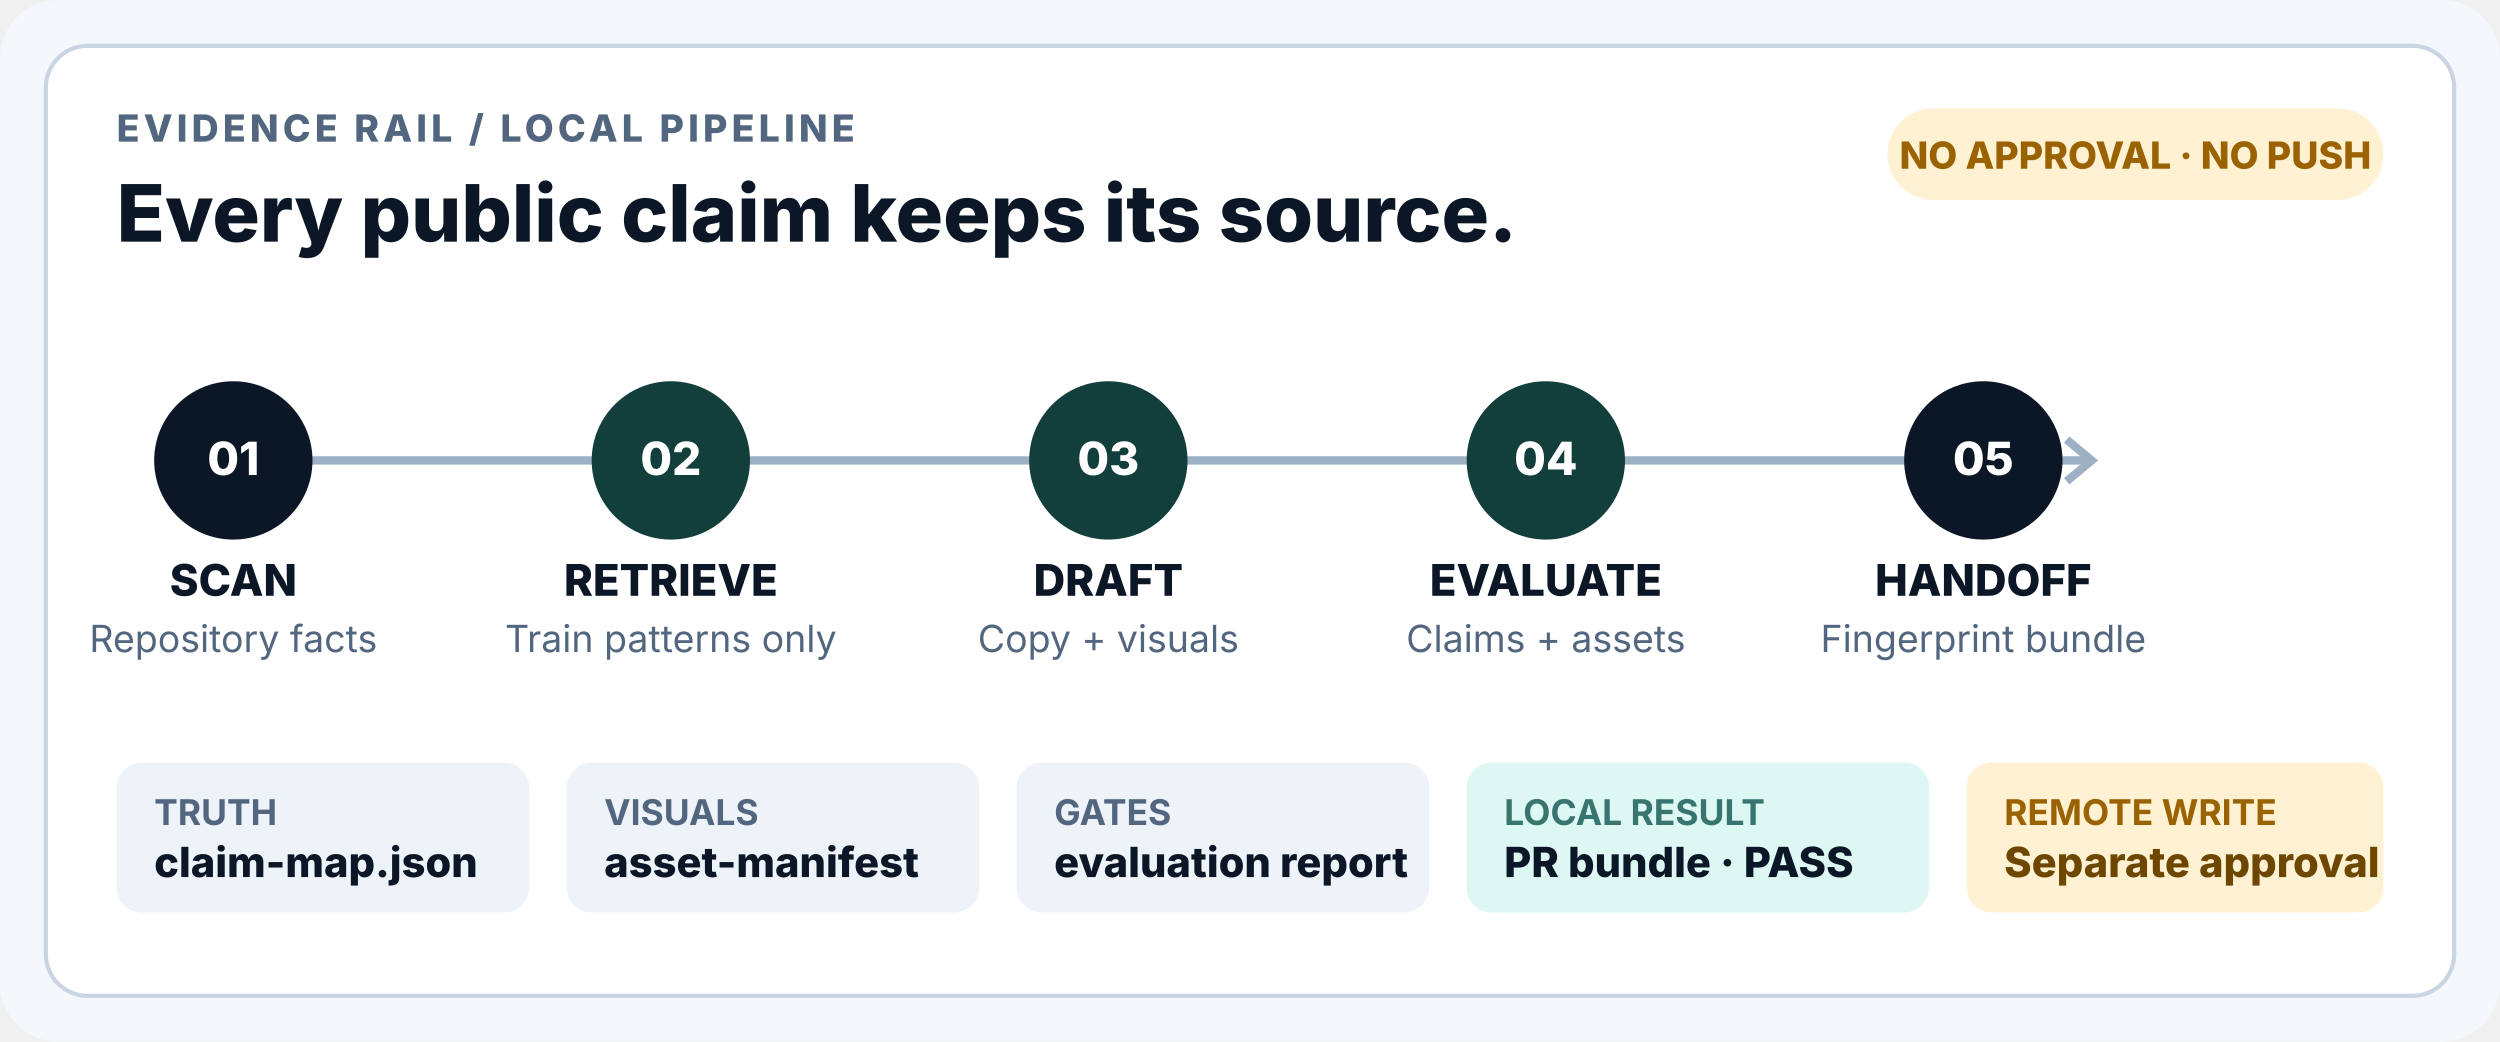
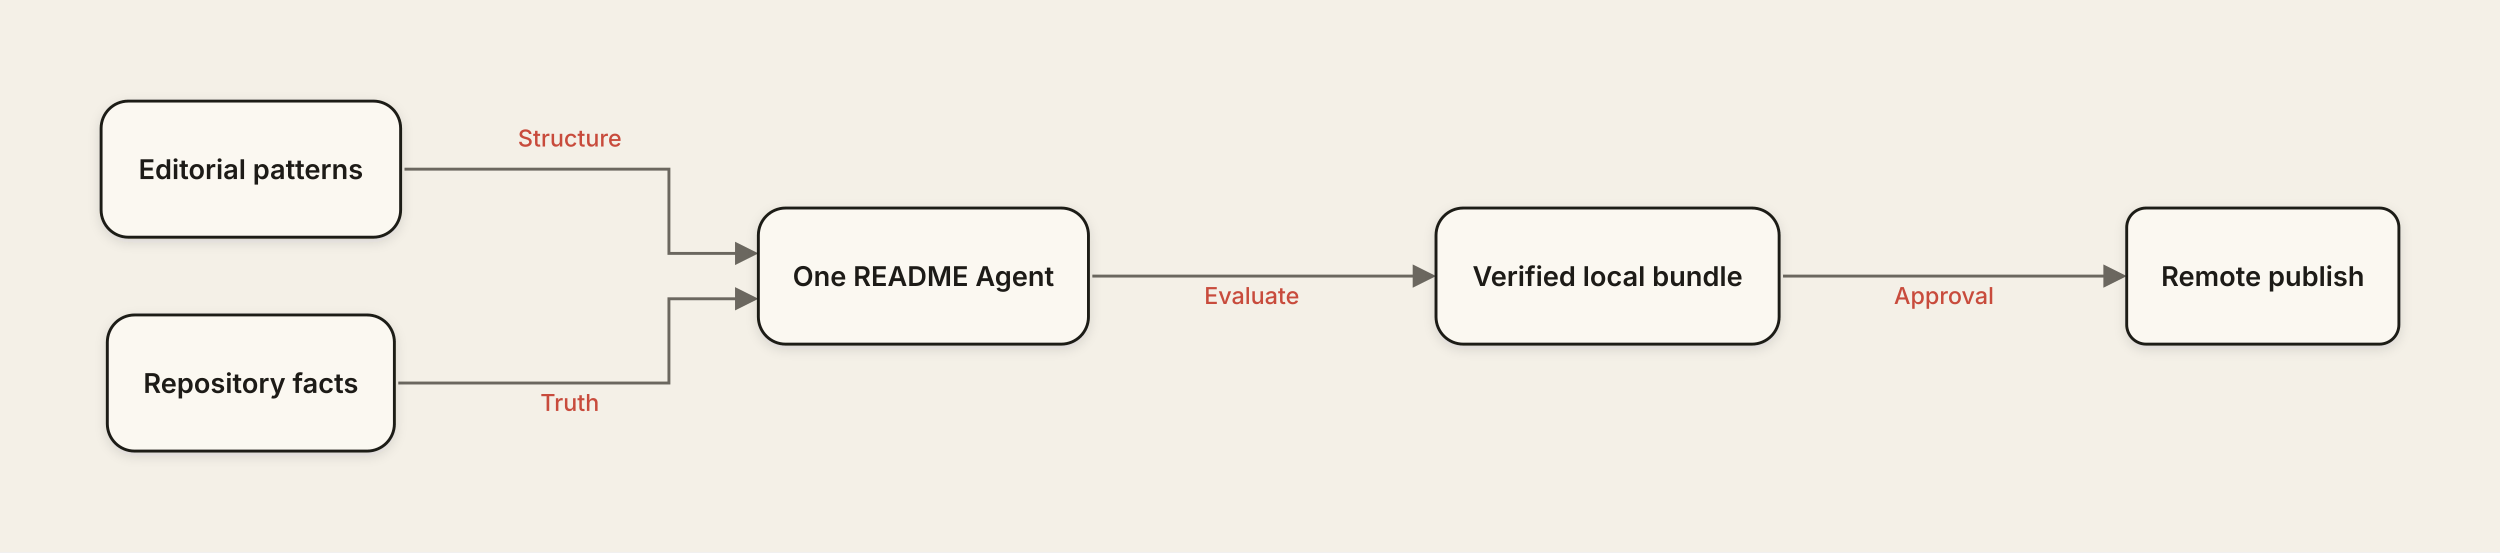
- <svg xmlns="http://www.w3.org/2000/svg" width="1200" height="500" viewBox="0 0 1200 500" data-readme-language="en" role="img" aria-labelledby="title desc">
-   <rect width="1200" height="500" rx="28" fill="#F4F7FB" />
-   <rect x="22" y="22" width="1156" height="456" rx="20" fill="#FFFFFF" stroke="#C9D5E3" stroke-width="2" />
-   <g font-family="-apple-system, BlinkMacSystemFont, 'Segoe UI', 'PingFang SC', sans-serif">
-     <text x="56" y="68" fill="#52677F" font-size="18" font-weight="800" letter-spacing="2">EVIDENCE RAIL / LOCAL PIPELINE</text>
-     <text x="56" y="116" fill="#0B1727" font-size="38" font-weight="800">Every public claim keeps its source.</text>
-     <rect x="906" y="52" width="238" height="44" rx="22" fill="#FFF1D2" />
-     <text x="1025" y="81" fill="#9A6200" font-size="18" font-weight="800" text-anchor="middle">NO APPROVAL · NO PUSH</text>
-     <path d="M112 221H1002" stroke="#9DB0C4" stroke-width="4" />
-     <path d="m992 211 12 10-12 10" fill="none" stroke="#9DB0C4" stroke-width="4" />
-     <g id="stages">
-       <g transform="translate(56 174)">
-         <circle cx="56" cy="47" r="38" fill="#0B1727" />
-         <text x="56" y="54" fill="#FFFFFF" font-size="22" font-weight="800" text-anchor="middle">01</text>
-         <text x="56" y="112" fill="#0B1727" font-size="21" font-weight="800" text-anchor="middle">SCAN</text>
-         <text x="56" y="139" fill="#52677F" font-size="18" text-anchor="middle">Repository facts</text>
-       </g>
-       <g transform="translate(266 174)">
-         <circle cx="56" cy="47" r="38" fill="#123E3B" />
-         <text x="56" y="54" fill="#FFFFFF" font-size="22" font-weight="800" text-anchor="middle">02</text>
-         <text x="56" y="112" fill="#0B1727" font-size="21" font-weight="800" text-anchor="middle">RETRIEVE</text>
-         <text x="56" y="139" fill="#52677F" font-size="18" text-anchor="middle">Train patterns only</text>
-       </g>
-       <g transform="translate(476 174)">
-         <circle cx="56" cy="47" r="38" fill="#123E3B" />
-         <text x="56" y="54" fill="#FFFFFF" font-size="22" font-weight="800" text-anchor="middle">03</text>
-         <text x="56" y="112" fill="#0B1727" font-size="21" font-weight="800" text-anchor="middle">DRAFT</text>
-         <text x="56" y="139" fill="#52677F" font-size="18" text-anchor="middle">Copy + visuals</text>
-       </g>
-       <g transform="translate(686 174)">
-         <circle cx="56" cy="47" r="38" fill="#123E3B" />
-         <text x="56" y="54" fill="#FFFFFF" font-size="22" font-weight="800" text-anchor="middle">04</text>
-         <text x="56" y="112" fill="#0B1727" font-size="21" font-weight="800" text-anchor="middle">EVALUATE</text>
-         <text x="56" y="139" fill="#52677F" font-size="18" text-anchor="middle">Claims + assets</text>
-       </g>
-       <g transform="translate(896 174)">
-         <circle cx="56" cy="47" r="38" fill="#0B1727" />
-         <text x="56" y="54" fill="#FFFFFF" font-size="22" font-weight="800" text-anchor="middle">05</text>
-         <text x="56" y="112" fill="#0B1727" font-size="21" font-weight="800" text-anchor="middle">HANDOFF</text>
-         <text x="56" y="139" fill="#52677F" font-size="18" text-anchor="middle">Fingerprint bundle</text>
-       </g>
+ <svg xmlns="http://www.w3.org/2000/svg" width="1285.827" height="284" viewBox="0 0 1285.827 284" role="img" aria-label="Evidence-bound README workflow">
+   <defs>
+     <marker id="arrow-solid" viewBox="0 0 12 12" refX="10" refY="6" markerWidth="8" markerHeight="8" orient="auto">
+       <path d="M 0 0 L 12 6 L 0 12 z" fill="#6B675F" />
+     </marker>
+     <marker id="arrow-open-solid" viewBox="0 0 12 12" refX="9" refY="6" markerWidth="8" markerHeight="8" orient="auto">
+       <path d="M 0 1 L 11 6 L 0 11" fill="none" stroke="#6B675F" stroke-width="2" />
+     </marker>
+     <marker id="arrow-dependency-solid" viewBox="0 0 12 12" refX="9" refY="6" markerWidth="8" markerHeight="8" orient="auto">
+       <path d="M 0 1 L 11 6 L 0 11" fill="none" stroke="#6B675F" stroke-width="2" stroke-dasharray="0" />
+     </marker>
+     <marker id="arrow-inheritance-solid" viewBox="0 0 14 14" refX="12" refY="7" markerWidth="10" markerHeight="10" orient="auto">
+       <path d="M 0 1 L 14 7 L 0 13 z" fill="#F4F0E7" stroke="#6B675F" stroke-width="2" />
+     </marker>
+     <marker id="arrow-composition-solid" viewBox="0 0 18 14" refX="14" refY="7" markerWidth="12" markerHeight="10" orient="auto">
+       <path d="M 0 7 L 8 1 L 16 7 L 8 13 z" fill="#6B675F" stroke="#6B675F" stroke-width="2" />
+     </marker>
+     <marker id="arrow-aggregation-solid" viewBox="0 0 18 14" refX="14" refY="7" markerWidth="12" markerHeight="10" orient="auto">
+       <path d="M 0 7 L 8 1 L 16 7 L 8 13 z" fill="#F4F0E7" stroke="#6B675F" stroke-width="2" />
+     </marker>
+     <marker id="arrow-crow-solid" viewBox="0 0 24 20" refX="20" refY="10" markerWidth="14" markerHeight="14" orient="auto">
+       <path d="M 0 10 L 22 10 M 12 10 L 22 0 M 12 10 L 22 20" fill="none" stroke="#6B675F" stroke-width="2" stroke-linecap="round" stroke-linejoin="round" />
+     </marker>
+     <marker id="arrow-crow-one-solid" viewBox="0 0 24 20" refX="20" refY="10" markerWidth="14" markerHeight="14" orient="auto">
+       <path d="M 0 10 L 22 10 M 12 10 L 22 0 M 12 10 L 22 20 M 12 2 L 12 18" fill="none" stroke="#6B675F" stroke-width="2" stroke-linecap="round" stroke-linejoin="round" />
+     </marker>
+     <marker id="arrow-crow-zero-many-solid" viewBox="0 0 24 20" refX="20" refY="10" markerWidth="14" markerHeight="14" orient="auto">
+       <path d="M 0 10 L 4 10 M 12 10 L 22 10 M 12 10 L 22 0 M 12 10 L 22 20 M 4 10 a 4 4 0 1 1 8 0 a 4 4 0 1 1 -8 0" fill="none" stroke="#6B675F" stroke-width="2" stroke-linecap="round" stroke-linejoin="round" />
+     </marker>
+     <marker id="arrow-zero-one-solid" viewBox="0 0 24 20" refX="20" refY="10" markerWidth="14" markerHeight="14" orient="auto">
+       <path d="M 0 10 L 8 10 M 16 10 L 22 10 M 8 10 a 4 4 0 1 1 8 0 a 4 4 0 1 1 -8 0 M 18 2 L 18 18" fill="none" stroke="#6B675F" stroke-width="2" stroke-linecap="round" stroke-linejoin="round" />
+     </marker>
+     <marker id="arrow-one-one-solid" viewBox="0 0 24 20" refX="20" refY="10" markerWidth="14" markerHeight="14" orient="auto">
+       <path d="M 0 10 L 22 10 M 12 2 L 12 18 M 18 2 L 18 18" fill="none" stroke="#6B675F" stroke-width="2" stroke-linecap="round" stroke-linejoin="round" />
+     </marker>
+     <marker id="arrow-dashed" viewBox="0 0 12 12" refX="10" refY="6" markerWidth="8" markerHeight="8" orient="auto">
+       <path d="M 0 0 L 12 6 L 0 12 z" fill="#6B675F" />
+     </marker>
+     <marker id="arrow-open-dashed" viewBox="0 0 12 12" refX="9" refY="6" markerWidth="8" markerHeight="8" orient="auto">
+       <path d="M 0 1 L 11 6 L 0 11" fill="none" stroke="#6B675F" stroke-width="2" />
+     </marker>
+     <marker id="arrow-dependency-dashed" viewBox="0 0 12 12" refX="9" refY="6" markerWidth="8" markerHeight="8" orient="auto">
+       <path d="M 0 1 L 11 6 L 0 11" fill="none" stroke="#6B675F" stroke-width="2" stroke-dasharray="0" />
+     </marker>
+     <marker id="arrow-inheritance-dashed" viewBox="0 0 14 14" refX="12" refY="7" markerWidth="10" markerHeight="10" orient="auto">
+       <path d="M 0 1 L 14 7 L 0 13 z" fill="#F4F0E7" stroke="#6B675F" stroke-width="2" />
+     </marker>
+     <marker id="arrow-composition-dashed" viewBox="0 0 18 14" refX="14" refY="7" markerWidth="12" markerHeight="10" orient="auto">
+       <path d="M 0 7 L 8 1 L 16 7 L 8 13 z" fill="#6B675F" stroke="#6B675F" stroke-width="2" />
+     </marker>
+     <marker id="arrow-aggregation-dashed" viewBox="0 0 18 14" refX="14" refY="7" markerWidth="12" markerHeight="10" orient="auto">
+       <path d="M 0 7 L 8 1 L 16 7 L 8 13 z" fill="#F4F0E7" stroke="#6B675F" stroke-width="2" />
+     </marker>
+     <marker id="arrow-crow-dashed" viewBox="0 0 24 20" refX="20" refY="10" markerWidth="14" markerHeight="14" orient="auto">
+       <path d="M 0 10 L 22 10 M 12 10 L 22 0 M 12 10 L 22 20" fill="none" stroke="#6B675F" stroke-width="2" stroke-linecap="round" stroke-linejoin="round" />
+     </marker>
+     <marker id="arrow-crow-one-dashed" viewBox="0 0 24 20" refX="20" refY="10" markerWidth="14" markerHeight="14" orient="auto">
+       <path d="M 0 10 L 22 10 M 12 10 L 22 0 M 12 10 L 22 20 M 12 2 L 12 18" fill="none" stroke="#6B675F" stroke-width="2" stroke-linecap="round" stroke-linejoin="round" />
+     </marker>
+     <marker id="arrow-crow-zero-many-dashed" viewBox="0 0 24 20" refX="20" refY="10" markerWidth="14" markerHeight="14" orient="auto">
+       <path d="M 0 10 L 4 10 M 12 10 L 22 10 M 12 10 L 22 0 M 12 10 L 22 20 M 4 10 a 4 4 0 1 1 8 0 a 4 4 0 1 1 -8 0" fill="none" stroke="#6B675F" stroke-width="2" stroke-linecap="round" stroke-linejoin="round" />
+     </marker>
+     <marker id="arrow-zero-one-dashed" viewBox="0 0 24 20" refX="20" refY="10" markerWidth="14" markerHeight="14" orient="auto">
+       <path d="M 0 10 L 8 10 M 16 10 L 22 10 M 8 10 a 4 4 0 1 1 8 0 a 4 4 0 1 1 -8 0 M 18 2 L 18 18" fill="none" stroke="#6B675F" stroke-width="2" stroke-linecap="round" stroke-linejoin="round" />
+     </marker>
+     <marker id="arrow-one-one-dashed" viewBox="0 0 24 20" refX="20" refY="10" markerWidth="14" markerHeight="14" orient="auto">
+       <path d="M 0 10 L 22 10 M 12 2 L 12 18 M 18 2 L 18 18" fill="none" stroke="#6B675F" stroke-width="2" stroke-linecap="round" stroke-linejoin="round" />
+     </marker>
+     <marker id="arrow-dotted" viewBox="0 0 12 12" refX="10" refY="6" markerWidth="8" markerHeight="8" orient="auto">
+       <path d="M 0 0 L 12 6 L 0 12 z" fill="#6B675F" />
+     </marker>
+     <marker id="arrow-open-dotted" viewBox="0 0 12 12" refX="9" refY="6" markerWidth="8" markerHeight="8" orient="auto">
+       <path d="M 0 1 L 11 6 L 0 11" fill="none" stroke="#6B675F" stroke-width="2" />
+     </marker>
+     <marker id="arrow-dependency-dotted" viewBox="0 0 12 12" refX="9" refY="6" markerWidth="8" markerHeight="8" orient="auto">
+       <path d="M 0 1 L 11 6 L 0 11" fill="none" stroke="#6B675F" stroke-width="2" stroke-dasharray="0" />
+     </marker>
+     <marker id="arrow-inheritance-dotted" viewBox="0 0 14 14" refX="12" refY="7" markerWidth="10" markerHeight="10" orient="auto">
+       <path d="M 0 1 L 14 7 L 0 13 z" fill="#F4F0E7" stroke="#6B675F" stroke-width="2" />
+     </marker>
+     <marker id="arrow-composition-dotted" viewBox="0 0 18 14" refX="14" refY="7" markerWidth="12" markerHeight="10" orient="auto">
+       <path d="M 0 7 L 8 1 L 16 7 L 8 13 z" fill="#6B675F" stroke="#6B675F" stroke-width="2" />
+     </marker>
+     <marker id="arrow-aggregation-dotted" viewBox="0 0 18 14" refX="14" refY="7" markerWidth="12" markerHeight="10" orient="auto">
+       <path d="M 0 7 L 8 1 L 16 7 L 8 13 z" fill="#F4F0E7" stroke="#6B675F" stroke-width="2" />
+     </marker>
+     <marker id="arrow-crow-dotted" viewBox="0 0 24 20" refX="20" refY="10" markerWidth="14" markerHeight="14" orient="auto">
+       <path d="M 0 10 L 22 10 M 12 10 L 22 0 M 12 10 L 22 20" fill="none" stroke="#6B675F" stroke-width="2" stroke-linecap="round" stroke-linejoin="round" />
+     </marker>
+     <marker id="arrow-crow-one-dotted" viewBox="0 0 24 20" refX="20" refY="10" markerWidth="14" markerHeight="14" orient="auto">
+       <path d="M 0 10 L 22 10 M 12 10 L 22 0 M 12 10 L 22 20 M 12 2 L 12 18" fill="none" stroke="#6B675F" stroke-width="2" stroke-linecap="round" stroke-linejoin="round" />
+     </marker>
+     <marker id="arrow-crow-zero-many-dotted" viewBox="0 0 24 20" refX="20" refY="10" markerWidth="14" markerHeight="14" orient="auto">
+       <path d="M 0 10 L 4 10 M 12 10 L 22 10 M 12 10 L 22 0 M 12 10 L 22 20 M 4 10 a 4 4 0 1 1 8 0 a 4 4 0 1 1 -8 0" fill="none" stroke="#6B675F" stroke-width="2" stroke-linecap="round" stroke-linejoin="round" />
+     </marker>
+     <marker id="arrow-zero-one-dotted" viewBox="0 0 24 20" refX="20" refY="10" markerWidth="14" markerHeight="14" orient="auto">
+       <path d="M 0 10 L 8 10 M 16 10 L 22 10 M 8 10 a 4 4 0 1 1 8 0 a 4 4 0 1 1 -8 0 M 18 2 L 18 18" fill="none" stroke="#6B675F" stroke-width="2" stroke-linecap="round" stroke-linejoin="round" />
+     </marker>
+     <marker id="arrow-one-one-dotted" viewBox="0 0 24 20" refX="20" refY="10" markerWidth="14" markerHeight="14" orient="auto">
+       <path d="M 0 10 L 22 10 M 12 2 L 12 18 M 18 2 L 18 18" fill="none" stroke="#6B675F" stroke-width="2" stroke-linecap="round" stroke-linejoin="round" />
+     </marker>
+     <filter id="glyphic-shadow" x="-20%" y="-20%" width="140%" height="140%">
+       <feDropShadow dx="0" dy="2" stdDeviation="3" flood-color="#0f172a" flood-opacity="0.12" />
+     </filter>
+   </defs>
+   <rect x="0" y="0" width="1285.827" height="284" fill="#F4F0E7" />
+   <g transform="translate(40, 40)">
+     <path d="M 164.848 157 L 304.051 157 L 304.051 113.667 L 348.051 113.667" fill="none" stroke="#6B675F" stroke-width="1.5" marker-end="url(#arrow-solid)" />
+     <path d="M 168.051 47 L 304.051 47 L 304.051 90.333 L 348.051 90.333" fill="none" stroke="#6B675F" stroke-width="1.5" marker-end="url(#arrow-solid)" />
+     <path d="M 521.827 102 L 696.59 102" fill="none" stroke="#6B675F" stroke-width="1.5" marker-end="url(#arrow-solid)" />
+     <path d="M 877.064 102 L 1051.827 102" fill="none" stroke="#6B675F" stroke-width="1.5" marker-end="url(#arrow-solid)" />
+     <rect x="15.203" y="122" width="147.645" height="70" rx="14" ry="14" fill="#FBF8F1" stroke="#1D1B17" stroke-width="1.5" filter="url(#glyphic-shadow)" />
+     <rect x="12" y="12" width="154.051" height="70" rx="14" ry="14" fill="#FBF8F1" stroke="#1D1B17" stroke-width="1.5" filter="url(#glyphic-shadow)" />
+     <rect x="350.051" y="67" width="169.776" height="70" rx="14" ry="14" fill="#FBF8F1" stroke="#1D1B17" stroke-width="1.5" filter="url(#glyphic-shadow)" />
+     <rect x="698.59" y="67" width="176.474" height="70" rx="14" ry="14" fill="#FBF8F1" stroke="#1D1B17" stroke-width="1.5" filter="url(#glyphic-shadow)" />
+     <rect x="1053.827" y="67" width="140" height="70" rx="10" ry="10" fill="#FBF8F1" stroke="#1D1B17" stroke-width="1.5" filter="url(#glyphic-shadow)" />
+     <g>
+       <text x="89.026" y="157" text-anchor="middle" dominant-baseline="central" font-family="Inter, system-ui, sans-serif" font-size="14" font-weight="600" fill="#1D1B17">Repository facts</text>
    </g>
-     <g id="artifacts" transform="translate(56 366)">
-       <rect width="198" height="72" rx="12" fill="#EDF3F8" />
-       <text x="18" y="30" fill="#52677F" font-size="17" font-weight="700">TRUTH</text>
-       <text x="18" y="55" fill="#0B1727" font-size="20" font-weight="800">claim-map.json</text>
-       <rect x="216" width="198" height="72" rx="12" fill="#EDF3F8" />
-       <text x="234" y="30" fill="#52677F" font-size="17" font-weight="700">VISUALS</text>
-       <text x="234" y="55" fill="#0B1727" font-size="20" font-weight="800">asset-manifest</text>
-       <rect x="432" width="198" height="72" rx="12" fill="#EDF3F8" />
-       <text x="450" y="30" fill="#52677F" font-size="17" font-weight="700">GATES</text>
-       <text x="450" y="55" fill="#0B1727" font-size="20" font-weight="800">evaluation report</text>
-       <rect x="648" width="222" height="72" rx="12" fill="#DDF7F3" />
-       <text x="666" y="30" fill="#39756F" font-size="17" font-weight="700">LOCAL RESULT</text>
-       <text x="666" y="55" fill="#0B1727" font-size="20" font-weight="800">PR bundle · PASS</text>
-       <rect x="888" width="200" height="72" rx="12" fill="#FFF1D2" />
-       <text x="906" y="30" fill="#9A6200" font-size="17" font-weight="700">REMOTE WRITE</text>
-       <text x="906" y="55" fill="#6D4700" font-size="20" font-weight="800">Separate approval</text>
+     <g>
+       <text x="89.026" y="47" text-anchor="middle" dominant-baseline="central" font-family="Inter, system-ui, sans-serif" font-size="14" font-weight="600" fill="#1D1B17">Editorial patterns</text>
    </g>
+     <g>
+       <text x="434.939" y="102" text-anchor="middle" dominant-baseline="central" font-family="Inter, system-ui, sans-serif" font-size="14" font-weight="600" fill="#1D1B17">One README Agent</text>
+     </g>
+     <g>
+       <text x="786.827" y="102" text-anchor="middle" dominant-baseline="central" font-family="Inter, system-ui, sans-serif" font-size="14" font-weight="600" fill="#1D1B17">Verified local bundle</text>
+     </g>
+     <g>
+       <text x="1123.827" y="102" text-anchor="middle" dominant-baseline="central" font-family="Inter, system-ui, sans-serif" font-size="14" font-weight="600" fill="#1D1B17">Remote publish</text>
+     </g>
+     <text x="253.051" y="167" text-anchor="middle" dominant-baseline="central" font-family="Inter, system-ui, sans-serif" font-size="12" font-weight="500" fill="#C84B3C">Truth</text>
+     <text x="253.051" y="31" text-anchor="middle" dominant-baseline="central" font-family="Inter, system-ui, sans-serif" font-size="12" font-weight="500" fill="#C84B3C">Structure</text>
+     <text x="603.827" y="112" text-anchor="middle" dominant-baseline="central" font-family="Inter, system-ui, sans-serif" font-size="12" font-weight="500" fill="#C84B3C">Evaluate</text>
+     <text x="959.827" y="112" text-anchor="middle" dominant-baseline="central" font-family="Inter, system-ui, sans-serif" font-size="12" font-weight="500" fill="#C84B3C">Approval</text>
  </g>
</svg>
